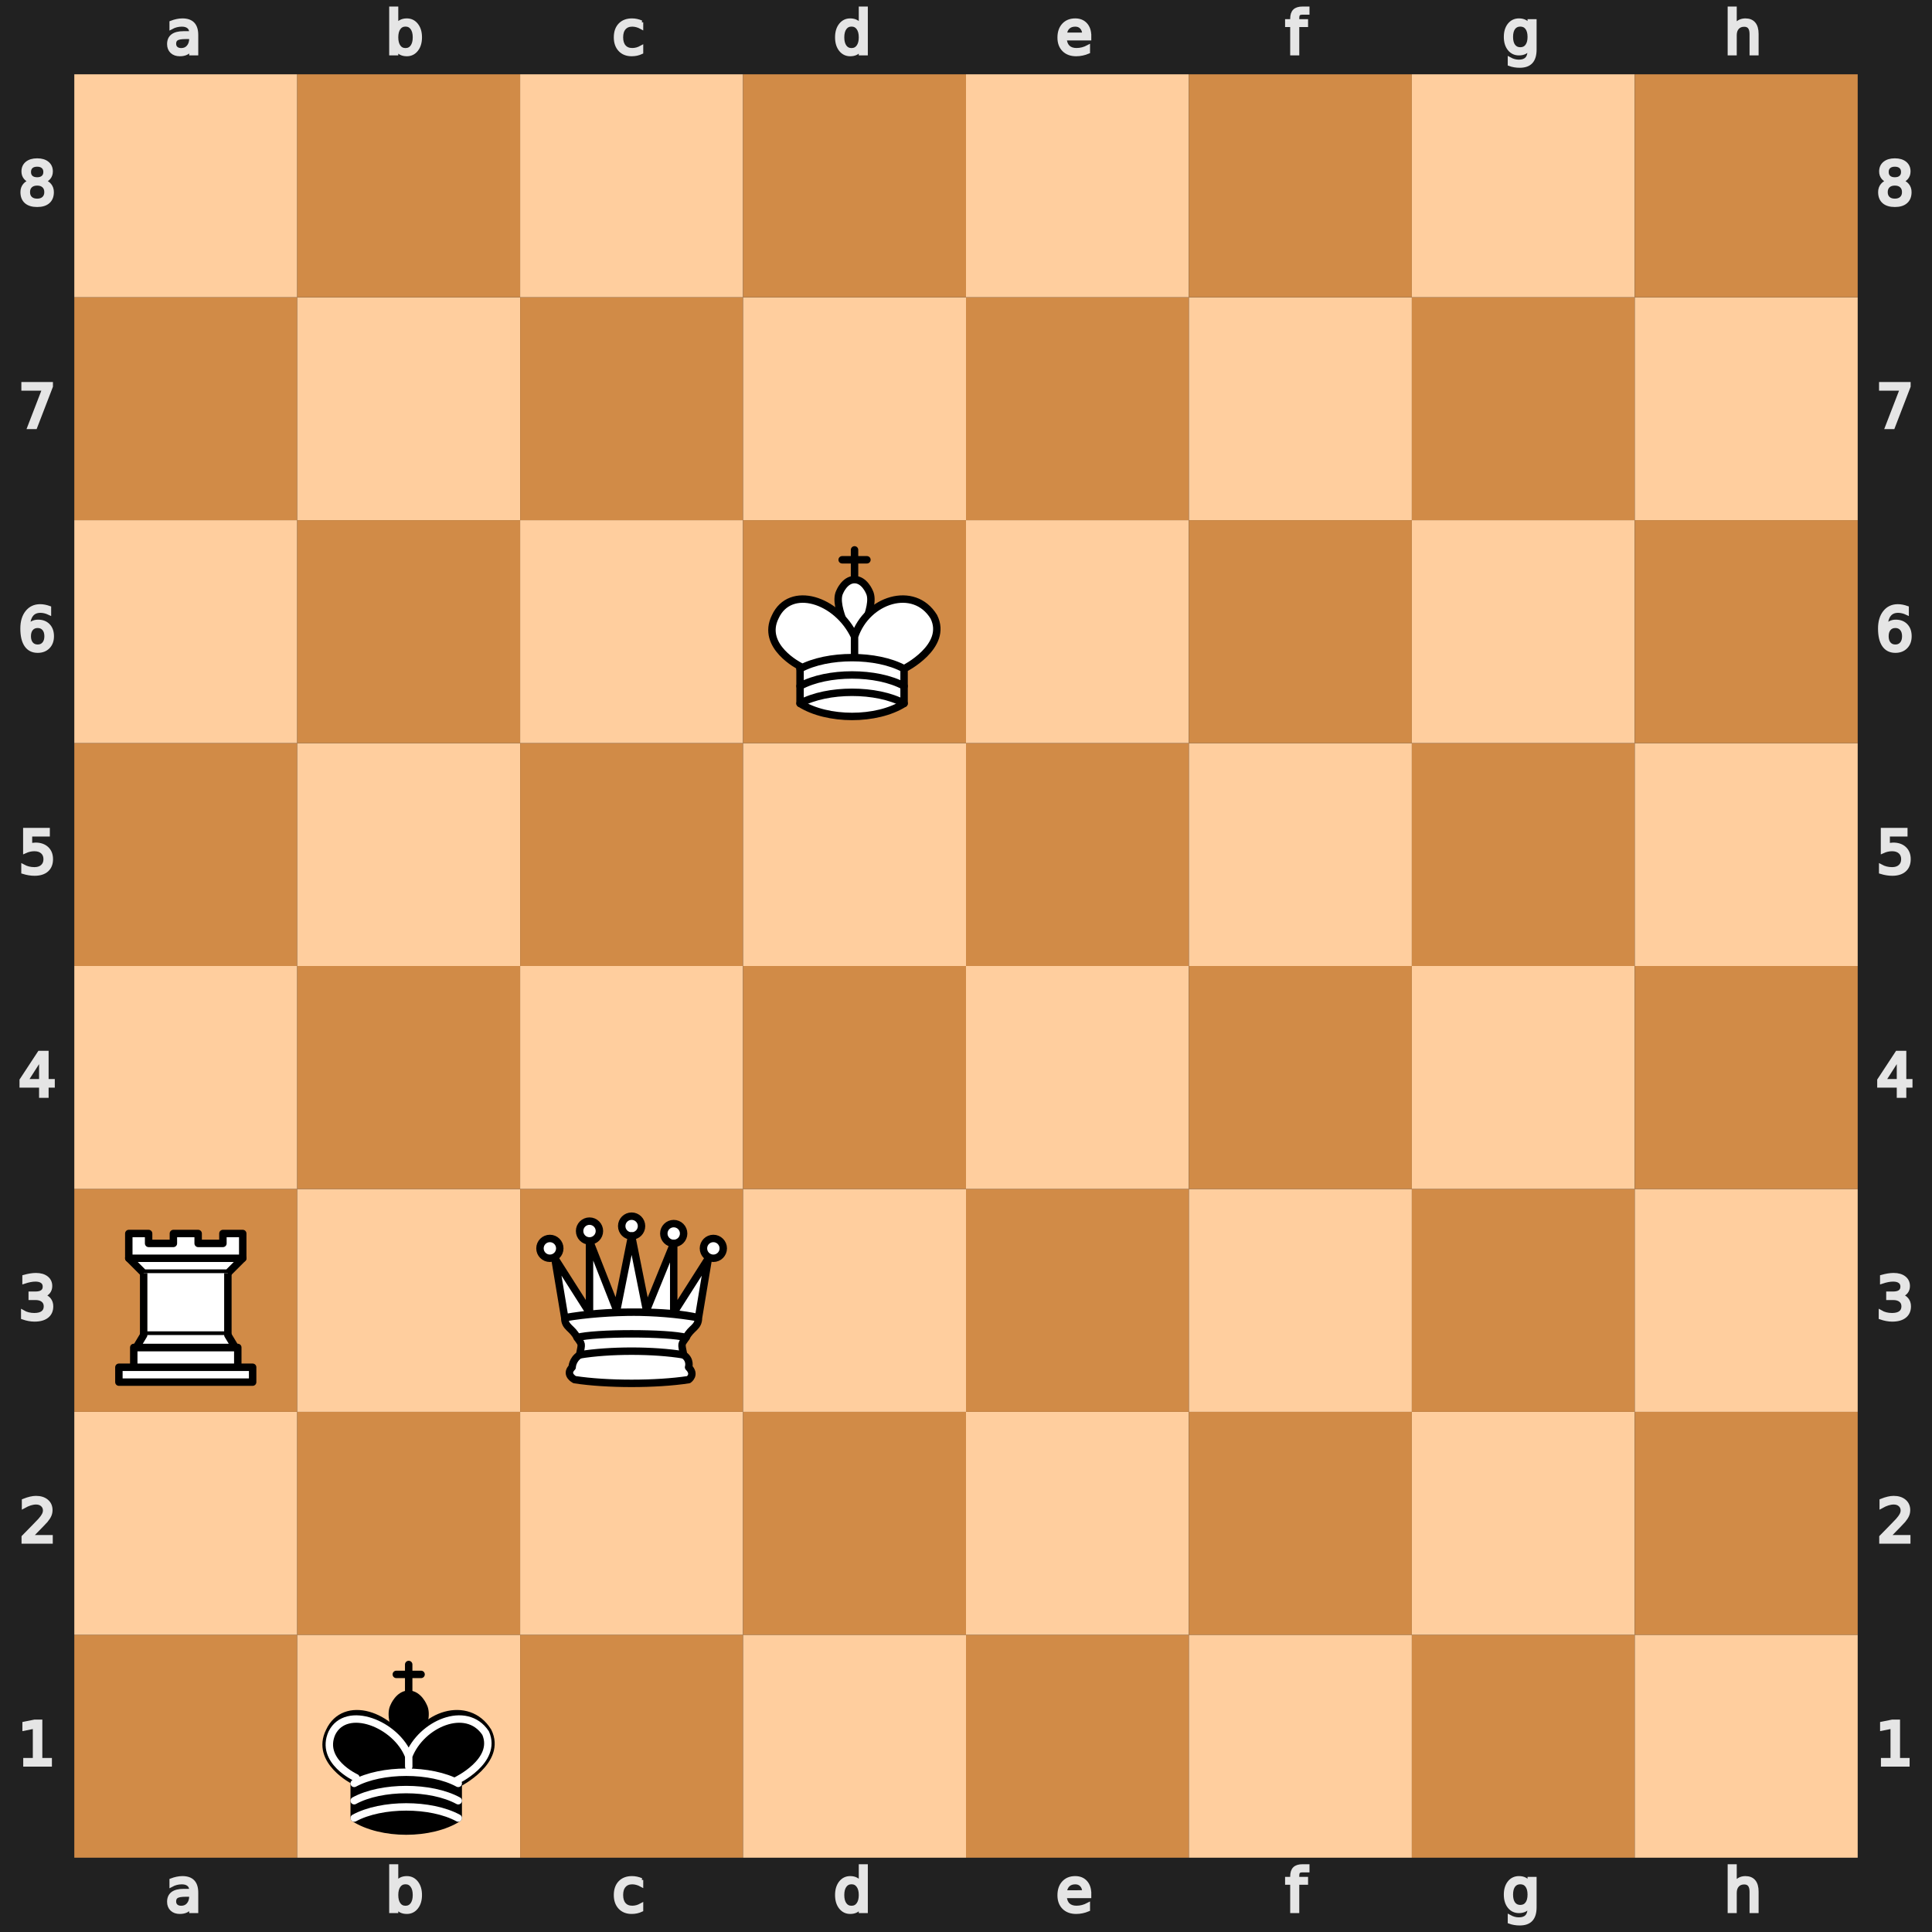
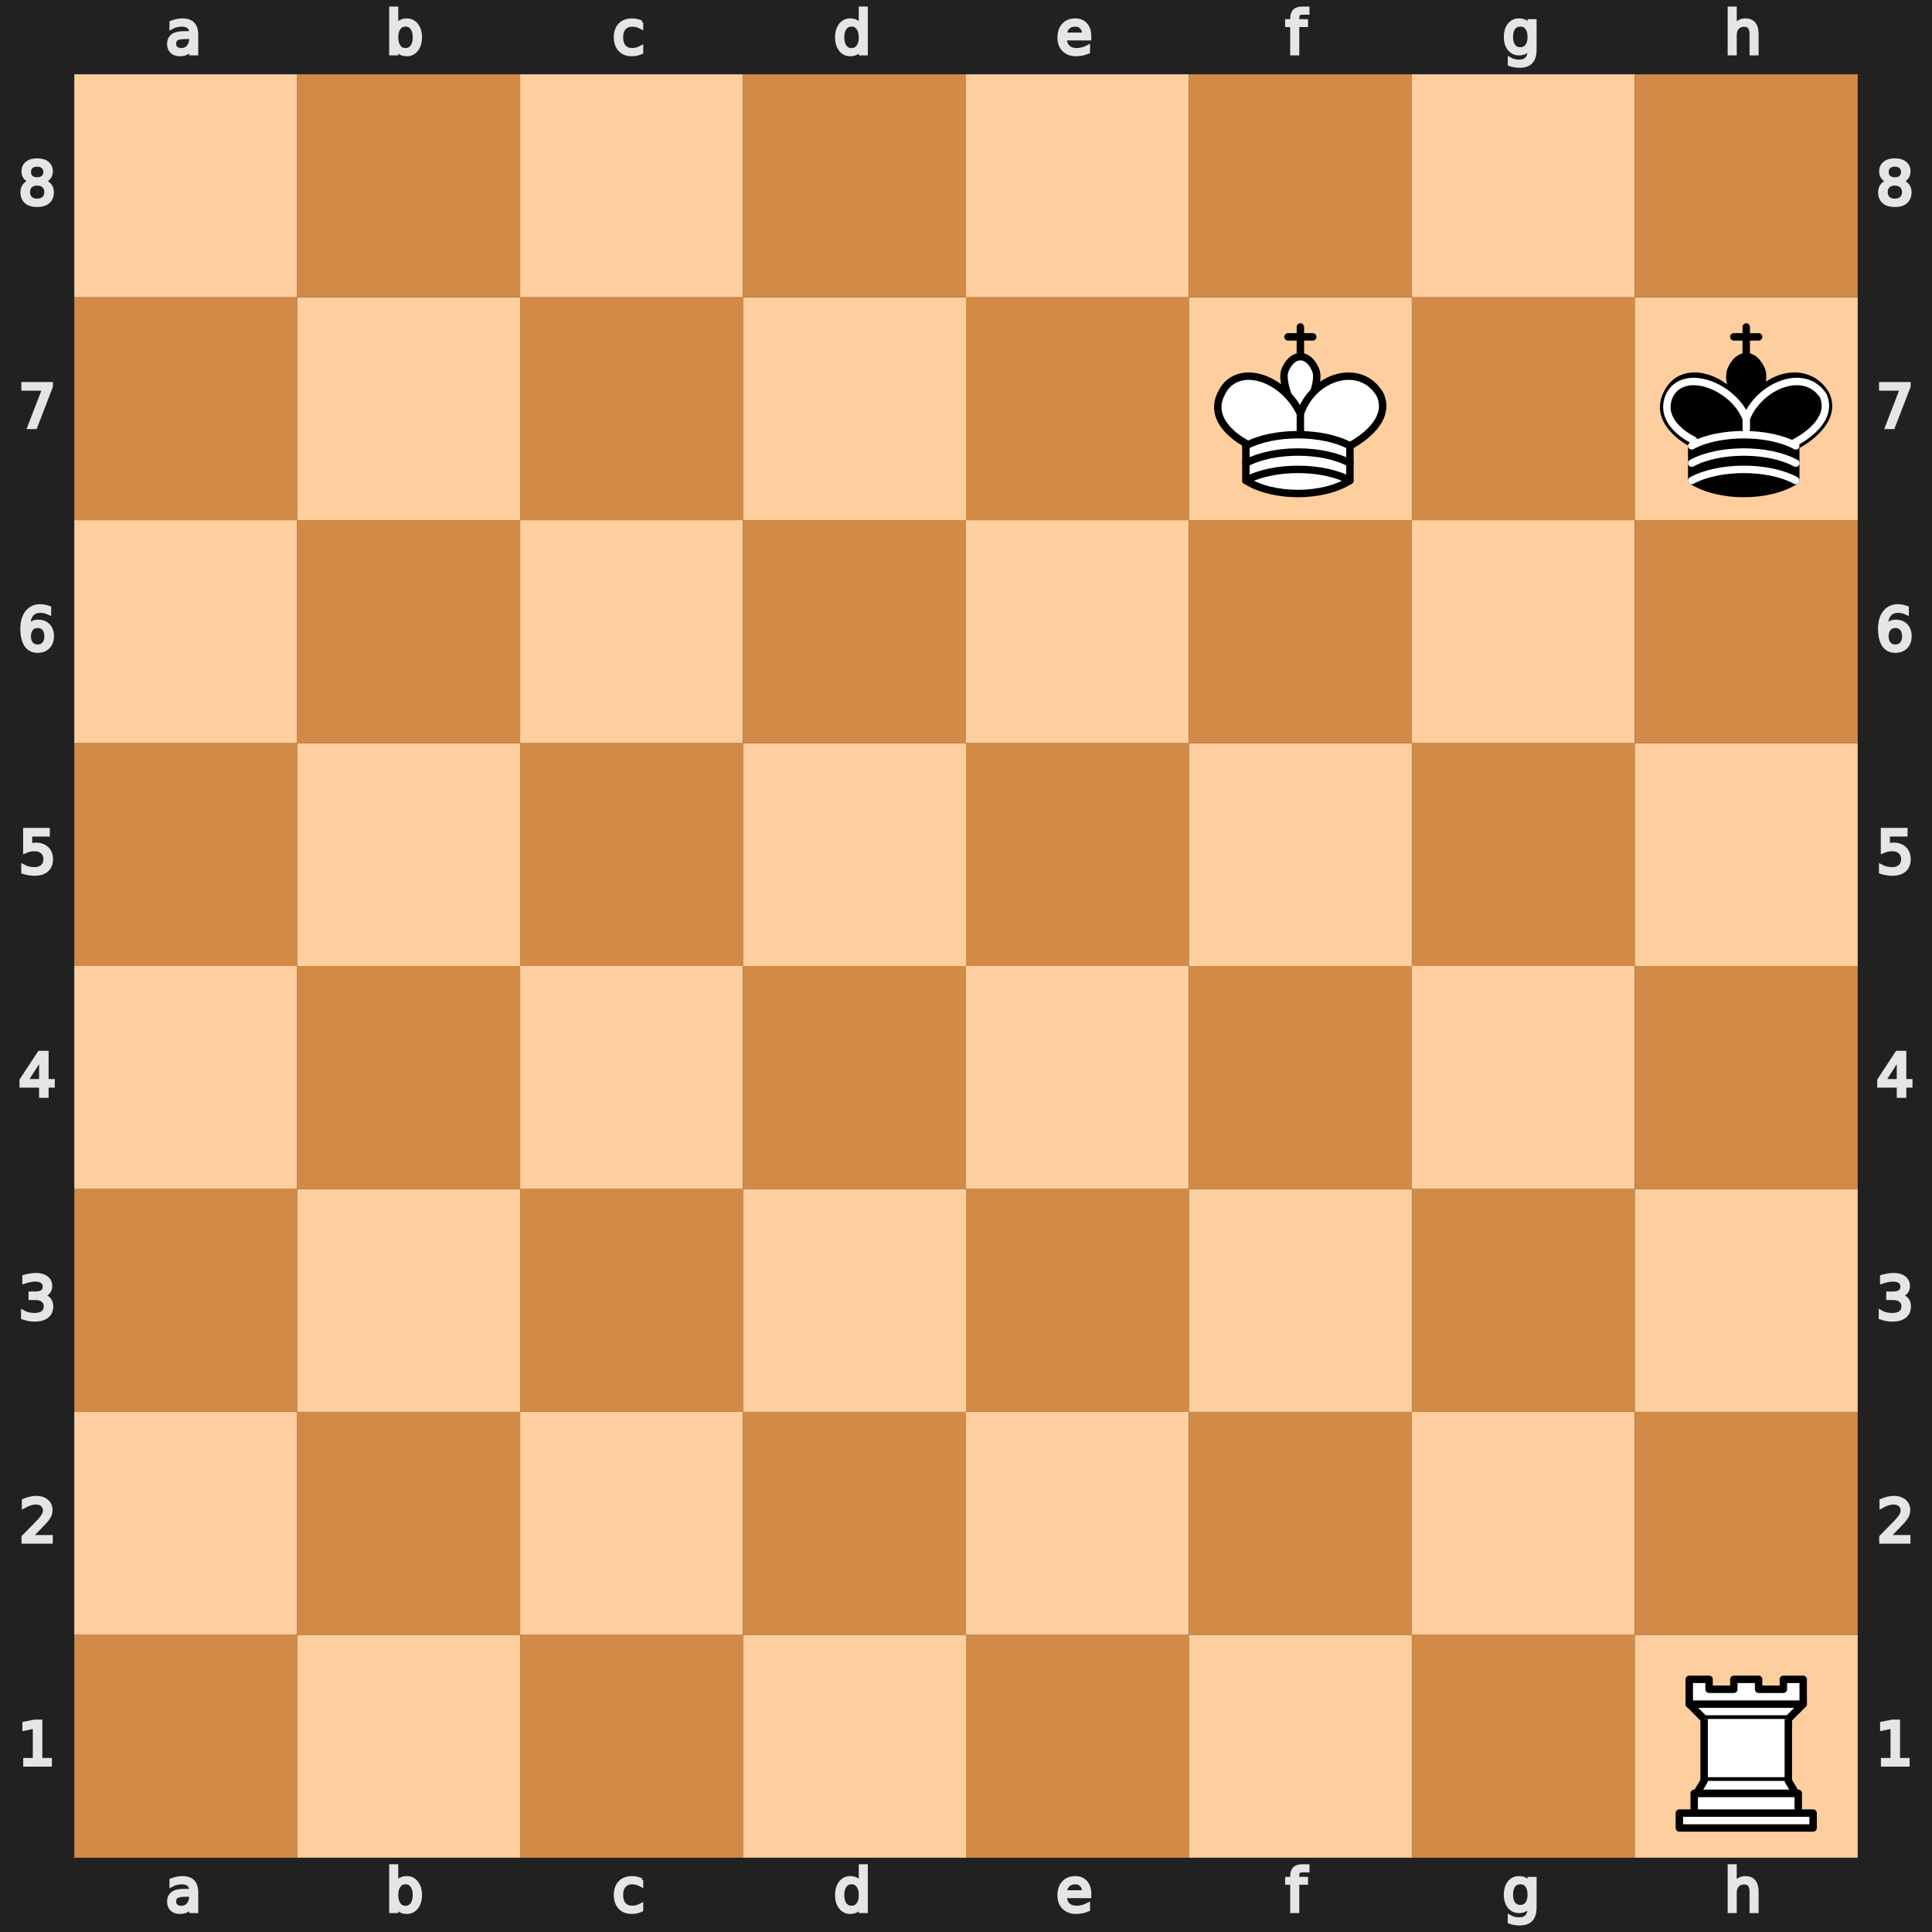
<svg xmlns="http://www.w3.org/2000/svg" xmlns:xlink="http://www.w3.org/1999/xlink" version="1.1" viewBox="0 0 390 390" width="350" height="350">
  <defs>
    <g id="white-rook" class="white rook" fill="#fff" fill-rule="evenodd" stroke="#000" stroke-width="1.5" stroke-linecap="round" stroke-linejoin="round">
      <path d="M9 39h27v-3H9v3zM12 36v-4h21v4H12zM11 14V9h4v2h5V9h5v2h5V9h4v5" stroke-linecap="butt" />
      <path d="M34 14l-3 3H14l-3-3" />
      <path d="M31 17v12.5H14V17" stroke-linecap="butt" stroke-linejoin="miter" />
      <path d="M31 29.5l1.5 2.5h-20l1.5-2.5" />
      <path d="M11 14h23" fill="none" stroke-linejoin="miter" />
-     </g>
-     <g id="white-queen" class="white queen" fill="#fff" fill-rule="evenodd" stroke="#000" stroke-width="1.5" stroke-linecap="round" stroke-linejoin="round">
-       <path d="M8 12a2 2 0 1 1-4 0 2 2 0 1 1 4 0zM24.5 7.5a2 2 0 1 1-4 0 2 2 0 1 1 4 0zM41 12a2 2 0 1 1-4 0 2 2 0 1 1 4 0zM16 8.5a2 2 0 1 1-4 0 2 2 0 1 1 4 0zM33 9a2 2 0 1 1-4 0 2 2 0 1 1 4 0z" />
-       <path d="M9 26c8.5-1.5 21-1.5 27 0l2-12-7 11V11l-5.5 13.5-3-15-3 15-5.5-14V25L7 14l2 12zM9 26c0 2 1.5 2 2.5 4 1 1.5 1 1 .5 3.5-1.5 1-1.5 2.5-1.5 2.5-1.5 1.5.5 2.5.5 2.5 6.5 1 16.5 1 23 0 0 0 1.5-1 0-2.5 0 0 .5-1.5-1-2.5-.5-2.5-.5-2 .5-3.5 1-2 2.5-2 2.5-4-8.5-1.5-18.5-1.5-27 0z" stroke-linecap="butt" />
-       <path d="M11.5 30c3.5-1 18.5-1 22 0M12 33.5c6-1 15-1 21 0" fill="none" />
    </g>
    <g id="white-king" class="white king" fill="none" fill-rule="evenodd" stroke="#000" stroke-width="1.5" stroke-linecap="round" stroke-linejoin="round">
      <path d="M22.5 11.63V6M20 8h5" stroke-linejoin="miter" />
      <path d="M22.5 25s4.5-7.5 3-10.5c0 0-1-2.5-3-2.5s-3 2.5-3 2.5c-1.5 3 3 10.5 3 10.5" fill="#fff" stroke-linecap="butt" stroke-linejoin="miter" />
      <path d="M11.5 37c5.5 3.5 15.5 3.5 21 0v-7s9-4.5 6-10.5c-4-6.5-13.5-3.5-16 4V27v-3.5c-3.5-7.5-13-10.5-16-4-3 6 5 10 5 10V37z" fill="#fff" />
      <path d="M11.5 30c5.5-3 15.5-3 21 0m-21 3.5c5.5-3 15.5-3 21 0m-21 3.5c5.5-3 15.5-3 21 0" />
    </g>
    <g id="black-king" class="black king" fill="none" fill-rule="evenodd" stroke="#000" stroke-width="1.5" stroke-linecap="round" stroke-linejoin="round">
      <path d="M22.5 11.63V6" stroke-linejoin="miter" />
      <path d="M22.5 25s4.5-7.5 3-10.5c0 0-1-2.5-3-2.5s-3 2.5-3 2.5c-1.5 3 3 10.5 3 10.5" fill="#000" stroke-linecap="butt" stroke-linejoin="miter" />
      <path d="M11.5 37c5.5 3.5 15.5 3.5 21 0v-7s9-4.5 6-10.5c-4-6.5-13.5-3.5-16 4V27v-3.5c-3.5-7.5-13-10.5-16-4-3 6 5 10 5 10V37z" fill="#000" />
      <path d="M20 8h5" stroke-linejoin="miter" />
      <path d="M32 29.5s8.5-4 6.03-9.65C34.15 14 25 18 22.5 24.5l.01 2.1-.01-2.1C20 18 9.906 14 6.997 19.85c-2.497 5.65 4.853 9 4.853 9M11.5 30c5.5-3 15.5-3 21 0m-21 3.5c5.5-3 15.5-3 21 0m-21 3.5c5.5-3 15.5-3 21 0" stroke="#fff" />
    </g>
  </defs>
  <rect x="0" y="0" width="390" height="390" fill="#212121" />
  <g transform="translate(20, 0) scale(0.75, 0.75)" fill="#e5e5e5" stroke="#e5e5e5">
    <path d="M23.328 10.016q-1.742 0-2.414.398-.672.398-.672 1.36 0 .765.5 1.218.508.445 1.375.445 1.196 0 1.914-.843.727-.852.727-2.258v-.32zm2.867-.594v4.992h-1.437v-1.328q-.492.797-1.227 1.18-.734.375-1.797.375-1.343 0-2.14-.75-.79-.758-.79-2.024 0-1.476.985-2.226.992-.75 2.953-.75h2.016V8.75q0-.992-.656-1.531-.649-.547-1.829-.547-.75 0-1.46.18-.711.18-1.368.539V6.062q.79-.304 1.532-.453.742-.156 1.445-.156 1.898 0 2.836.984.937.985.937 2.985z" />
  </g>
  <g transform="translate(20, 375) scale(0.75, 0.75)" fill="#e5e5e5" stroke="#e5e5e5">
    <path d="M23.328 10.016q-1.742 0-2.414.398-.672.398-.672 1.36 0 .765.5 1.218.508.445 1.375.445 1.196 0 1.914-.843.727-.852.727-2.258v-.32zm2.867-.594v4.992h-1.437v-1.328q-.492.797-1.227 1.18-.734.375-1.797.375-1.343 0-2.14-.75-.79-.758-.79-2.024 0-1.476.985-2.226.992-.75 2.953-.75h2.016V8.75q0-.992-.656-1.531-.649-.547-1.829-.547-.75 0-1.46.18-.711.18-1.368.539V6.062q.79-.304 1.532-.453.742-.156 1.445-.156 1.898 0 2.836.984.937.985.937 2.985z" />
  </g>
  <g transform="translate(65, 0) scale(0.75, 0.75)" fill="#e5e5e5" stroke="#e5e5e5">
    <path d="M24.922 10.047q0-1.586-.656-2.485-.649-.906-1.79-.906-1.14 0-1.796.906-.649.899-.649 2.485 0 1.586.649 2.492.656.898 1.797.898 1.14 0 1.789-.898.656-.906.656-2.492zm-4.89-3.055q.452-.781 1.14-1.156.695-.383 1.656-.383 1.594 0 2.586 1.266 1 1.265 1 3.328 0 2.062-1 3.328-.992 1.266-2.586 1.266-.96 0-1.656-.375-.688-.383-1.14-1.164v1.312h-1.446V2.258h1.445z" />
  </g>
  <g transform="translate(65, 375) scale(0.75, 0.75)" fill="#e5e5e5" stroke="#e5e5e5">
    <path d="M24.922 10.047q0-1.586-.656-2.485-.649-.906-1.79-.906-1.14 0-1.796.906-.649.899-.649 2.485 0 1.586.649 2.492.656.898 1.797.898 1.14 0 1.789-.898.656-.906.656-2.492zm-4.89-3.055q.452-.781 1.14-1.156.695-.383 1.656-.383 1.594 0 2.586 1.266 1 1.265 1 3.328 0 2.062-1 3.328-.992 1.266-2.586 1.266-.96 0-1.656-.375-.688-.383-1.14-1.164v1.312h-1.446V2.258h1.445z" />
  </g>
  <g transform="translate(110, 0) scale(0.75, 0.75)" fill="#e5e5e5" stroke="#e5e5e5">
    <path d="M25.96 6v1.344q-.608-.336-1.226-.5-.609-.172-1.234-.172-1.398 0-2.172.89-.773.883-.773 2.485 0 1.601.773 2.492.774.883 2.172.883.625 0 1.234-.164.618-.172 1.227-.508v1.328q-.602.281-1.25.422-.64.14-1.367.14-1.977 0-3.14-1.242-1.165-1.242-1.165-3.351 0-2.14 1.172-3.367 1.18-1.227 3.227-1.227.664 0 1.296.14.633.134 1.227.407z" />
  </g>
  <g transform="translate(110, 375) scale(0.75, 0.75)" fill="#e5e5e5" stroke="#e5e5e5">
    <path d="M25.96 6v1.344q-.608-.336-1.226-.5-.609-.172-1.234-.172-1.398 0-2.172.89-.773.883-.773 2.485 0 1.601.773 2.492.774.883 2.172.883.625 0 1.234-.164.618-.172 1.227-.508v1.328q-.602.281-1.25.422-.64.14-1.367.14-1.977 0-3.14-1.242-1.165-1.242-1.165-3.351 0-2.14 1.172-3.367 1.18-1.227 3.227-1.227.664 0 1.296.14.633.134 1.227.407z" />
  </g>
  <g transform="translate(155, 0) scale(0.75, 0.75)" fill="#e5e5e5" stroke="#e5e5e5">
    <path d="M24.973 6.992V2.258h1.437v12.156h-1.437v-1.312q-.453.78-1.149 1.164-.687.375-1.656.375-1.586 0-2.586-1.266-.992-1.266-.992-3.328 0-2.063.992-3.328 1-1.266 2.586-1.266.969 0 1.656.383.696.375 1.149 1.156zm-4.899 3.055q0 1.586.649 2.492.656.898 1.797.898 1.14 0 1.796-.898.657-.906.657-2.492 0-1.586-.657-2.485-.656-.906-1.796-.906-1.141 0-1.797.906-.649.899-.649 2.485z" />
  </g>
  <g transform="translate(155, 375) scale(0.75, 0.75)" fill="#e5e5e5" stroke="#e5e5e5">
    <path d="M24.973 6.992V2.258h1.437v12.156h-1.437v-1.312q-.453.78-1.149 1.164-.687.375-1.656.375-1.586 0-2.586-1.266-.992-1.266-.992-3.328 0-2.063.992-3.328 1-1.266 2.586-1.266.969 0 1.656.383.696.375 1.149 1.156zm-4.899 3.055q0 1.586.649 2.492.656.898 1.797.898 1.14 0 1.796-.898.657-.906.657-2.492 0-1.586-.657-2.485-.656-.906-1.796-.906-1.141 0-1.797.906-.649.899-.649 2.485z" />
  </g>
  <g transform="translate(200, 0) scale(0.75, 0.75)" fill="#e5e5e5" stroke="#e5e5e5">
    <path d="M26.555 9.68v.703h-6.61q.094 1.484.89 2.265.806.774 2.235.774.828 0 1.602-.203.781-.203 1.547-.61v1.36q-.774.328-1.586.5-.813.172-1.649.172-2.093 0-3.32-1.22-1.219-1.218-1.219-3.296 0-2.148 1.157-3.406 1.164-1.266 3.132-1.266 1.766 0 2.79 1.14 1.03 1.134 1.03 3.087zm-1.438-.422q-.015-1.18-.664-1.883-.64-.703-1.703-.703-1.203 0-1.93.68-.718.68-.828 1.914z" />
  </g>
  <g transform="translate(200, 375) scale(0.75, 0.75)" fill="#e5e5e5" stroke="#e5e5e5">
    <path d="M26.555 9.68v.703h-6.61q.094 1.484.89 2.265.806.774 2.235.774.828 0 1.602-.203.781-.203 1.547-.61v1.36q-.774.328-1.586.5-.813.172-1.649.172-2.093 0-3.32-1.22-1.219-1.218-1.219-3.296 0-2.148 1.157-3.406 1.164-1.266 3.132-1.266 1.766 0 2.79 1.14 1.03 1.134 1.03 3.087zm-1.438-.422q-.015-1.18-.664-1.883-.64-.703-1.703-.703-1.203 0-1.93.68-.718.68-.828 1.914z" />
  </g>
  <g transform="translate(245, 0) scale(0.75, 0.75)" fill="#e5e5e5" stroke="#e5e5e5">
    <path d="M25.285 2.258v1.195H23.91q-.773 0-1.078.313-.297.312-.297 1.125v.773h2.367v1.117h-2.367v7.633H21.09V6.781h-1.375V5.664h1.375v-.61q0-1.46.68-2.124.68-.672 2.156-.672z" />
  </g>
  <g transform="translate(245, 375) scale(0.75, 0.75)" fill="#e5e5e5" stroke="#e5e5e5">
    <path d="M25.285 2.258v1.195H23.91q-.773 0-1.078.313-.297.312-.297 1.125v.773h2.367v1.117h-2.367v7.633H21.09V6.781h-1.375V5.664h1.375v-.61q0-1.46.68-2.124.68-.672 2.156-.672z" />
  </g>
  <g transform="translate(290, 0) scale(0.75, 0.75)" fill="#e5e5e5" stroke="#e5e5e5">
    <path d="M24.973 9.937q0-1.562-.649-2.421-.64-.86-1.804-.86-1.157 0-1.805.86-.64.859-.64 2.421 0 1.555.64 2.415.648.859 1.805.859 1.164 0 1.804-.86.649-.859.649-2.414zm1.437 3.391q0 2.234-.992 3.32-.992 1.094-3.04 1.094-.757 0-1.429-.117-.672-.11-1.304-.344v-1.398q.632.344 1.25.508.617.164 1.257.164 1.414 0 2.118-.743.703-.734.703-2.226v-.711q-.446.773-1.141 1.156-.695.383-1.664.383-1.61 0-2.594-1.227-.984-1.226-.984-3.25 0-2.03.984-3.257.985-1.227 2.594-1.227.969 0 1.664.383t1.14 1.156V5.664h1.438z" />
  </g>
  <g transform="translate(290, 375) scale(0.75, 0.75)" fill="#e5e5e5" stroke="#e5e5e5">
    <path d="M24.973 9.937q0-1.562-.649-2.421-.64-.86-1.804-.86-1.157 0-1.805.86-.64.859-.64 2.421 0 1.555.64 2.415.648.859 1.805.859 1.164 0 1.804-.86.649-.859.649-2.414zm1.437 3.391q0 2.234-.992 3.32-.992 1.094-3.04 1.094-.757 0-1.429-.117-.672-.11-1.304-.344v-1.398q.632.344 1.25.508.617.164 1.257.164 1.414 0 2.118-.743.703-.734.703-2.226v-.711q-.446.773-1.141 1.156-.695.383-1.664.383-1.61 0-2.594-1.227-.984-1.226-.984-3.25 0-2.03.984-3.257.985-1.227 2.594-1.227.969 0 1.664.383t1.14 1.156V5.664h1.438z" />
  </g>
  <g transform="translate(335, 0) scale(0.75, 0.75)" fill="#e5e5e5" stroke="#e5e5e5">
    <path d="M26.164 9.133v5.281h-1.437V9.18q0-1.243-.485-1.86-.484-.617-1.453-.617-1.164 0-1.836.742-.672.742-.672 2.024v4.945h-1.445V2.258h1.445v4.765q.516-.789 1.211-1.18.703-.39 1.617-.39 1.508 0 2.282.938.773.93.773 2.742z" />
  </g>
  <g transform="translate(335, 375) scale(0.75, 0.75)" fill="#e5e5e5" stroke="#e5e5e5">
    <path d="M26.164 9.133v5.281h-1.437V9.18q0-1.243-.485-1.86-.484-.617-1.453-.617-1.164 0-1.836.742-.672.742-.672 2.024v4.945h-1.445V2.258h1.445v4.765q.516-.789 1.211-1.18.703-.39 1.617-.39 1.508 0 2.282.938.773.93.773 2.742z" />
  </g>
  <g transform="translate(0, 335) scale(0.75, 0.75)" fill="#e5e5e5" stroke="#e5e5e5">
    <path d="M6.754 26.996h2.578v-8.898l-2.805.562v-1.437l2.79-.563h1.578v10.336h2.578v1.328h-6.72z" />
  </g>
  <g transform="translate(375, 335) scale(0.75, 0.75)" fill="#e5e5e5" stroke="#e5e5e5">
    <path d="M6.754 26.996h2.578v-8.898l-2.805.562v-1.437l2.79-.563h1.578v10.336h2.578v1.328h-6.72z" />
  </g>
  <g transform="translate(0, 290) scale(0.75, 0.75)" fill="#e5e5e5" stroke="#e5e5e5">
    <path d="M8.195 26.996h5.508v1.328H6.297v-1.328q.898-.93 2.445-2.492 1.555-1.57 1.953-2.024.758-.851 1.055-1.437.305-.594.305-1.164 0-.93-.657-1.516-.648-.586-1.695-.586-.742 0-1.57.258-.82.258-1.758.781v-1.593q.953-.383 1.781-.578.828-.196 1.516-.196 1.812 0 2.89.906 1.079.907 1.079 2.422 0 .72-.274 1.368-.265.64-.976 1.515-.196.227-1.243 1.313-1.046 1.078-2.953 3.023z" />
  </g>
  <g transform="translate(375, 290) scale(0.75, 0.75)" fill="#e5e5e5" stroke="#e5e5e5">
    <path d="M8.195 26.996h5.508v1.328H6.297v-1.328q.898-.93 2.445-2.492 1.555-1.57 1.953-2.024.758-.851 1.055-1.437.305-.594.305-1.164 0-.93-.657-1.516-.648-.586-1.695-.586-.742 0-1.57.258-.82.258-1.758.781v-1.593q.953-.383 1.781-.578.828-.196 1.516-.196 1.812 0 2.89.906 1.079.907 1.079 2.422 0 .72-.274 1.368-.265.64-.976 1.515-.196.227-1.243 1.313-1.046 1.078-2.953 3.023z" />
  </g>
  <g transform="translate(0, 245) scale(0.75, 0.75)" fill="#e5e5e5" stroke="#e5e5e5">
    <path d="M11.434 22.035q1.132.242 1.765 1.008.64.766.64 1.89 0 1.727-1.187 2.672-1.187.946-3.375.946-.734 0-1.515-.149-.774-.14-1.602-.43V26.45q.656.383 1.438.578.78.196 1.632.196 1.485 0 2.258-.586.782-.586.782-1.703 0-1.032-.727-1.61-.719-.586-2.008-.586h-1.36v-1.297h1.423q1.164 0 1.78-.46.618-.47.618-1.344 0-.899-.64-1.375-.633-.485-1.82-.485-.65 0-1.391.141-.743.14-1.633.437V16.95q.898-.25 1.68-.375.788-.125 1.484-.125 1.797 0 2.844.82 1.046.813 1.046 2.204 0 .968-.554 1.64-.555.664-1.578.922z" />
  </g>
  <g transform="translate(375, 245) scale(0.75, 0.75)" fill="#e5e5e5" stroke="#e5e5e5">
    <path d="M11.434 22.035q1.132.242 1.765 1.008.64.766.64 1.89 0 1.727-1.187 2.672-1.187.946-3.375.946-.734 0-1.515-.149-.774-.14-1.602-.43V26.45q.656.383 1.438.578.78.196 1.632.196 1.485 0 2.258-.586.782-.586.782-1.703 0-1.032-.727-1.61-.719-.586-2.008-.586h-1.36v-1.297h1.423q1.164 0 1.78-.46.618-.47.618-1.344 0-.899-.64-1.375-.633-.485-1.82-.485-.65 0-1.391.141-.743.14-1.633.437V16.95q.898-.25 1.68-.375.788-.125 1.484-.125 1.797 0 2.844.82 1.046.813 1.046 2.204 0 .968-.554 1.64-.555.664-1.578.922z" />
  </g>
  <g transform="translate(0, 200) scale(0.75, 0.75)" fill="#e5e5e5" stroke="#e5e5e5">
    <path d="M11.016 18.035L7.03 24.262h3.985zm-.414-1.375h1.984v7.602h1.664v1.312h-1.664v2.75h-1.57v-2.75H5.75v-1.523z" />
  </g>
  <g transform="translate(375, 200) scale(0.75, 0.75)" fill="#e5e5e5" stroke="#e5e5e5">
    <path d="M11.016 18.035L7.03 24.262h3.985zm-.414-1.375h1.984v7.602h1.664v1.312h-1.664v2.75h-1.57v-2.75H5.75v-1.523z" />
  </g>
  <g transform="translate(0, 155) scale(0.75, 0.75)" fill="#e5e5e5" stroke="#e5e5e5">
    <path d="M6.719 16.66h6.195v1.328h-4.75v2.86q.344-.118.688-.172.343-.063.687-.063 1.953 0 3.094 1.07 1.14 1.07 1.14 2.899 0 1.883-1.171 2.93-1.172 1.039-3.305 1.039-.735 0-1.5-.125-.758-.125-1.57-.375v-1.586q.703.383 1.453.57.75.188 1.586.188 1.351 0 2.14-.711.79-.711.79-1.93 0-1.219-.79-1.93-.789-.71-2.14-.71-.633 0-1.266.14-.625.14-1.281.438z" />
  </g>
  <g transform="translate(375, 155) scale(0.75, 0.75)" fill="#e5e5e5" stroke="#e5e5e5">
    <path d="M6.719 16.66h6.195v1.328h-4.75v2.86q.344-.118.688-.172.343-.063.687-.063 1.953 0 3.094 1.07 1.14 1.07 1.14 2.899 0 1.883-1.171 2.93-1.172 1.039-3.305 1.039-.735 0-1.5-.125-.758-.125-1.57-.375v-1.586q.703.383 1.453.57.75.188 1.586.188 1.351 0 2.14-.711.79-.711.79-1.93 0-1.219-.79-1.93-.789-.71-2.14-.71-.633 0-1.266.14-.625.14-1.281.438z" />
  </g>
  <g transform="translate(0, 110) scale(0.75, 0.75)" fill="#e5e5e5" stroke="#e5e5e5">
    <path d="M10.137 21.863q-1.063 0-1.688.727-.617.726-.617 1.992 0 1.258.617 1.992.625.727 1.688.727 1.062 0 1.68-.727.624-.734.624-1.992 0-1.266-.625-1.992-.617-.727-1.68-.727zm3.133-4.945v1.437q-.594-.28-1.204-.43-.601-.148-1.195-.148-1.562 0-2.39 1.055-.82 1.055-.938 3.188.46-.68 1.156-1.04.696-.367 1.531-.367 1.758 0 2.774 1.07 1.023 1.063 1.023 2.899 0 1.797-1.062 2.883-1.063 1.086-2.828 1.086-2.024 0-3.094-1.547-1.07-1.555-1.07-4.5 0-2.766 1.312-4.406 1.313-1.649 3.524-1.649.593 0 1.195.117.61.118 1.266.352z" />
  </g>
  <g transform="translate(375, 110) scale(0.75, 0.75)" fill="#e5e5e5" stroke="#e5e5e5">
    <path d="M10.137 21.863q-1.063 0-1.688.727-.617.726-.617 1.992 0 1.258.617 1.992.625.727 1.688.727 1.062 0 1.68-.727.624-.734.624-1.992 0-1.266-.625-1.992-.617-.727-1.68-.727zm3.133-4.945v1.437q-.594-.28-1.204-.43-.601-.148-1.195-.148-1.562 0-2.39 1.055-.82 1.055-.938 3.188.46-.68 1.156-1.04.696-.367 1.531-.367 1.758 0 2.774 1.07 1.023 1.063 1.023 2.899 0 1.797-1.062 2.883-1.063 1.086-2.828 1.086-2.024 0-3.094-1.547-1.07-1.555-1.07-4.5 0-2.766 1.312-4.406 1.313-1.649 3.524-1.649.593 0 1.195.117.61.118 1.266.352z" />
  </g>
  <g transform="translate(0, 65) scale(0.75, 0.75)" fill="#e5e5e5" stroke="#e5e5e5">
    <path d="M6.25 16.66h7.5v.672L9.516 28.324H7.867l3.985-10.336H6.25z" />
  </g>
  <g transform="translate(375, 65) scale(0.75, 0.75)" fill="#e5e5e5" stroke="#e5e5e5">
    <path d="M6.25 16.66h7.5v.672L9.516 28.324H7.867l3.985-10.336H6.25z" />
  </g>
  <g transform="translate(0, 20) scale(0.75, 0.75)" fill="#e5e5e5" stroke="#e5e5e5">
    <path d="M10 22.785q-1.125 0-1.773.602-.641.601-.641 1.656t.64 1.656q.649.602 1.774.602t1.773-.602q.649-.61.649-1.656 0-1.055-.649-1.656-.64-.602-1.773-.602zm-1.578-.672q-1.016-.25-1.586-.945-.563-.695-.563-1.695 0-1.399.993-2.211 1-.813 2.734-.813 1.742 0 2.734.813.993.812.993 2.21 0 1-.57 1.696-.563.695-1.571.945 1.14.266 1.773 1.04.641.773.641 1.89 0 1.695-1.04 2.602-1.03.906-2.96.906t-2.969-.906Q6 26.738 6 25.043q0-1.117.64-1.89.641-.774 1.782-1.04zm-.578-2.492q0 .906.562 1.414.57.508 1.594.508 1.016 0 1.586-.508.578-.508.578-1.414 0-.906-.578-1.414-.57-.508-1.586-.508-1.023 0-1.594.508-.562.508-.562 1.414z" />
  </g>
  <g transform="translate(375, 20) scale(0.75, 0.75)" fill="#e5e5e5" stroke="#e5e5e5">
    <path d="M10 22.785q-1.125 0-1.773.602-.641.601-.641 1.656t.64 1.656q.649.602 1.774.602t1.773-.602q.649-.61.649-1.656 0-1.055-.649-1.656-.64-.602-1.773-.602zm-1.578-.672q-1.016-.25-1.586-.945-.563-.695-.563-1.695 0-1.399.993-2.211 1-.813 2.734-.813 1.742 0 2.734.813.993.812.993 2.21 0 1-.57 1.696-.563.695-1.571.945 1.14.266 1.773 1.04.641.773.641 1.89 0 1.695-1.04 2.602-1.03.906-2.96.906t-2.969-.906Q6 26.738 6 25.043q0-1.117.64-1.89.641-.774 1.782-1.04zm-.578-2.492q0 .906.562 1.414.57.508 1.594.508 1.016 0 1.586-.508.578-.508.578-1.414 0-.906-.578-1.414-.57-.508-1.586-.508-1.023 0-1.594.508-.562.508-.562 1.414z" />
  </g>
  <rect x="15" y="330" width="45" height="45" class="square dark a1" stroke="none" fill="#d18b47" />
  <rect x="60" y="330" width="45" height="45" class="square light b1" stroke="none" fill="#ffce9e" />
  <rect x="105" y="330" width="45" height="45" class="square dark c1" stroke="none" fill="#d18b47" />
  <rect x="150" y="330" width="45" height="45" class="square light d1" stroke="none" fill="#ffce9e" />
  <rect x="195" y="330" width="45" height="45" class="square dark e1" stroke="none" fill="#d18b47" />
  <rect x="240" y="330" width="45" height="45" class="square light f1" stroke="none" fill="#ffce9e" />
  <rect x="285" y="330" width="45" height="45" class="square dark g1" stroke="none" fill="#d18b47" />
  <rect x="330" y="330" width="45" height="45" class="square light h1" stroke="none" fill="#ffce9e" />
  <rect x="15" y="285" width="45" height="45" class="square light a2" stroke="none" fill="#ffce9e" />
  <rect x="60" y="285" width="45" height="45" class="square dark b2" stroke="none" fill="#d18b47" />
  <rect x="105" y="285" width="45" height="45" class="square light c2" stroke="none" fill="#ffce9e" />
  <rect x="150" y="285" width="45" height="45" class="square dark d2" stroke="none" fill="#d18b47" />
  <rect x="195" y="285" width="45" height="45" class="square light e2" stroke="none" fill="#ffce9e" />
  <rect x="240" y="285" width="45" height="45" class="square dark f2" stroke="none" fill="#d18b47" />
  <rect x="285" y="285" width="45" height="45" class="square light g2" stroke="none" fill="#ffce9e" />
  <rect x="330" y="285" width="45" height="45" class="square dark h2" stroke="none" fill="#d18b47" />
  <rect x="15" y="240" width="45" height="45" class="square dark a3" stroke="none" fill="#d18b47" />
  <rect x="60" y="240" width="45" height="45" class="square light b3" stroke="none" fill="#ffce9e" />
  <rect x="105" y="240" width="45" height="45" class="square dark c3" stroke="none" fill="#d18b47" />
  <rect x="150" y="240" width="45" height="45" class="square light d3" stroke="none" fill="#ffce9e" />
  <rect x="195" y="240" width="45" height="45" class="square dark e3" stroke="none" fill="#d18b47" />
  <rect x="240" y="240" width="45" height="45" class="square light f3" stroke="none" fill="#ffce9e" />
  <rect x="285" y="240" width="45" height="45" class="square dark g3" stroke="none" fill="#d18b47" />
  <rect x="330" y="240" width="45" height="45" class="square light h3" stroke="none" fill="#ffce9e" />
  <rect x="15" y="195" width="45" height="45" class="square light a4" stroke="none" fill="#ffce9e" />
  <rect x="60" y="195" width="45" height="45" class="square dark b4" stroke="none" fill="#d18b47" />
  <rect x="105" y="195" width="45" height="45" class="square light c4" stroke="none" fill="#ffce9e" />
  <rect x="150" y="195" width="45" height="45" class="square dark d4" stroke="none" fill="#d18b47" />
  <rect x="195" y="195" width="45" height="45" class="square light e4" stroke="none" fill="#ffce9e" />
  <rect x="240" y="195" width="45" height="45" class="square dark f4" stroke="none" fill="#d18b47" />
  <rect x="285" y="195" width="45" height="45" class="square light g4" stroke="none" fill="#ffce9e" />
  <rect x="330" y="195" width="45" height="45" class="square dark h4" stroke="none" fill="#d18b47" />
  <rect x="15" y="150" width="45" height="45" class="square dark a5" stroke="none" fill="#d18b47" />
  <rect x="60" y="150" width="45" height="45" class="square light b5" stroke="none" fill="#ffce9e" />
  <rect x="105" y="150" width="45" height="45" class="square dark c5" stroke="none" fill="#d18b47" />
  <rect x="150" y="150" width="45" height="45" class="square light d5" stroke="none" fill="#ffce9e" />
  <rect x="195" y="150" width="45" height="45" class="square dark e5" stroke="none" fill="#d18b47" />
  <rect x="240" y="150" width="45" height="45" class="square light f5" stroke="none" fill="#ffce9e" />
  <rect x="285" y="150" width="45" height="45" class="square dark g5" stroke="none" fill="#d18b47" />
  <rect x="330" y="150" width="45" height="45" class="square light h5" stroke="none" fill="#ffce9e" />
  <rect x="15" y="105" width="45" height="45" class="square light a6" stroke="none" fill="#ffce9e" />
  <rect x="60" y="105" width="45" height="45" class="square dark b6" stroke="none" fill="#d18b47" />
  <rect x="105" y="105" width="45" height="45" class="square light c6" stroke="none" fill="#ffce9e" />
  <rect x="150" y="105" width="45" height="45" class="square dark d6" stroke="none" fill="#d18b47" />
  <rect x="195" y="105" width="45" height="45" class="square light e6" stroke="none" fill="#ffce9e" />
  <rect x="240" y="105" width="45" height="45" class="square dark f6" stroke="none" fill="#d18b47" />
  <rect x="285" y="105" width="45" height="45" class="square light g6" stroke="none" fill="#ffce9e" />
  <rect x="330" y="105" width="45" height="45" class="square dark h6" stroke="none" fill="#d18b47" />
  <rect x="15" y="60" width="45" height="45" class="square dark a7" stroke="none" fill="#d18b47" />
  <rect x="60" y="60" width="45" height="45" class="square light b7" stroke="none" fill="#ffce9e" />
  <rect x="105" y="60" width="45" height="45" class="square dark c7" stroke="none" fill="#d18b47" />
  <rect x="150" y="60" width="45" height="45" class="square light d7" stroke="none" fill="#ffce9e" />
  <rect x="195" y="60" width="45" height="45" class="square dark e7" stroke="none" fill="#d18b47" />
  <rect x="240" y="60" width="45" height="45" class="square light f7" stroke="none" fill="#ffce9e" />
  <rect x="285" y="60" width="45" height="45" class="square dark g7" stroke="none" fill="#d18b47" />
  <rect x="330" y="60" width="45" height="45" class="square light h7" stroke="none" fill="#ffce9e" />
  <rect x="15" y="15" width="45" height="45" class="square light a8" stroke="none" fill="#ffce9e" />
  <rect x="60" y="15" width="45" height="45" class="square dark b8" stroke="none" fill="#d18b47" />
  <rect x="105" y="15" width="45" height="45" class="square light c8" stroke="none" fill="#ffce9e" />
  <rect x="150" y="15" width="45" height="45" class="square dark d8" stroke="none" fill="#d18b47" />
  <rect x="195" y="15" width="45" height="45" class="square light e8" stroke="none" fill="#ffce9e" />
  <rect x="240" y="15" width="45" height="45" class="square dark f8" stroke="none" fill="#d18b47" />
  <rect x="285" y="15" width="45" height="45" class="square light g8" stroke="none" fill="#ffce9e" />
  <rect x="330" y="15" width="45" height="45" class="square dark h8" stroke="none" fill="#d18b47" />
-   <use xlink:href="#black-king" transform="translate(60, 330)" />
-   <use xlink:href="#white-rook" transform="translate(15, 240)" />
-   <use xlink:href="#white-queen" transform="translate(105, 240)" />
-   <use xlink:href="#white-king" transform="translate(150, 105)" />
+   <use xlink:href="#white-rook" transform="translate(330, 330)" />
+   <use xlink:href="#white-king" transform="translate(240, 60)" />
+   <use xlink:href="#black-king" transform="translate(330, 60)" />
</svg>
